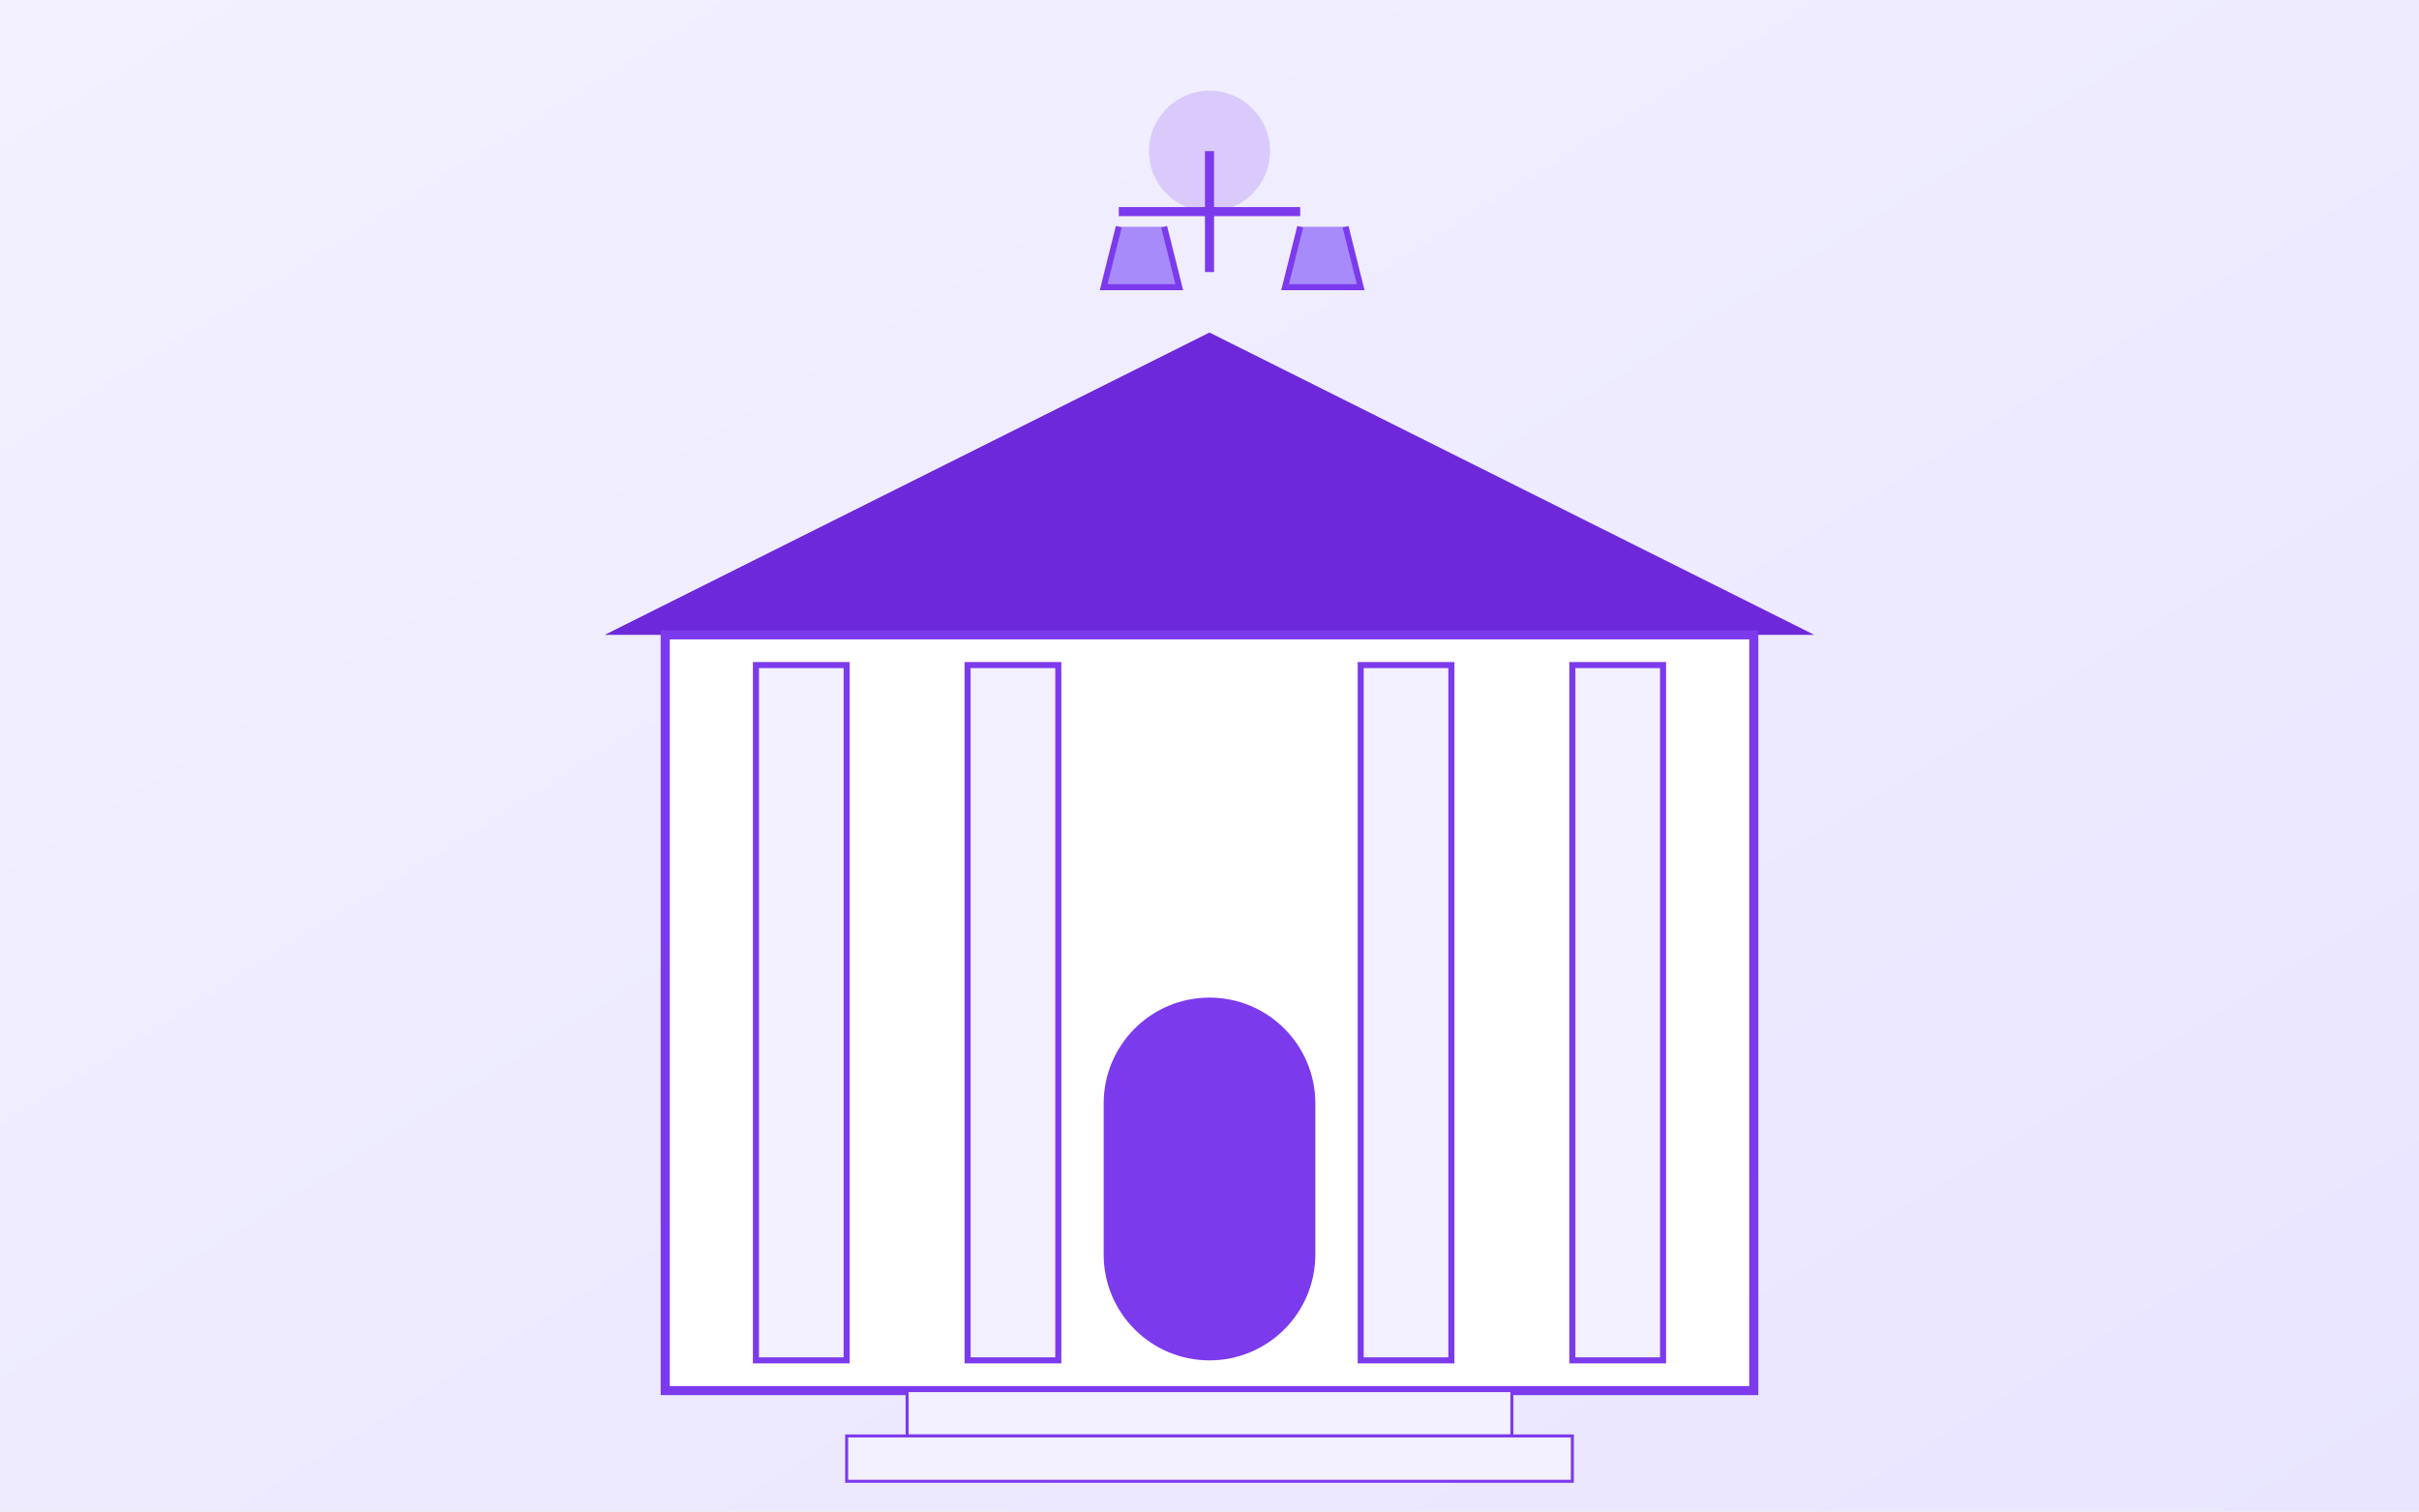
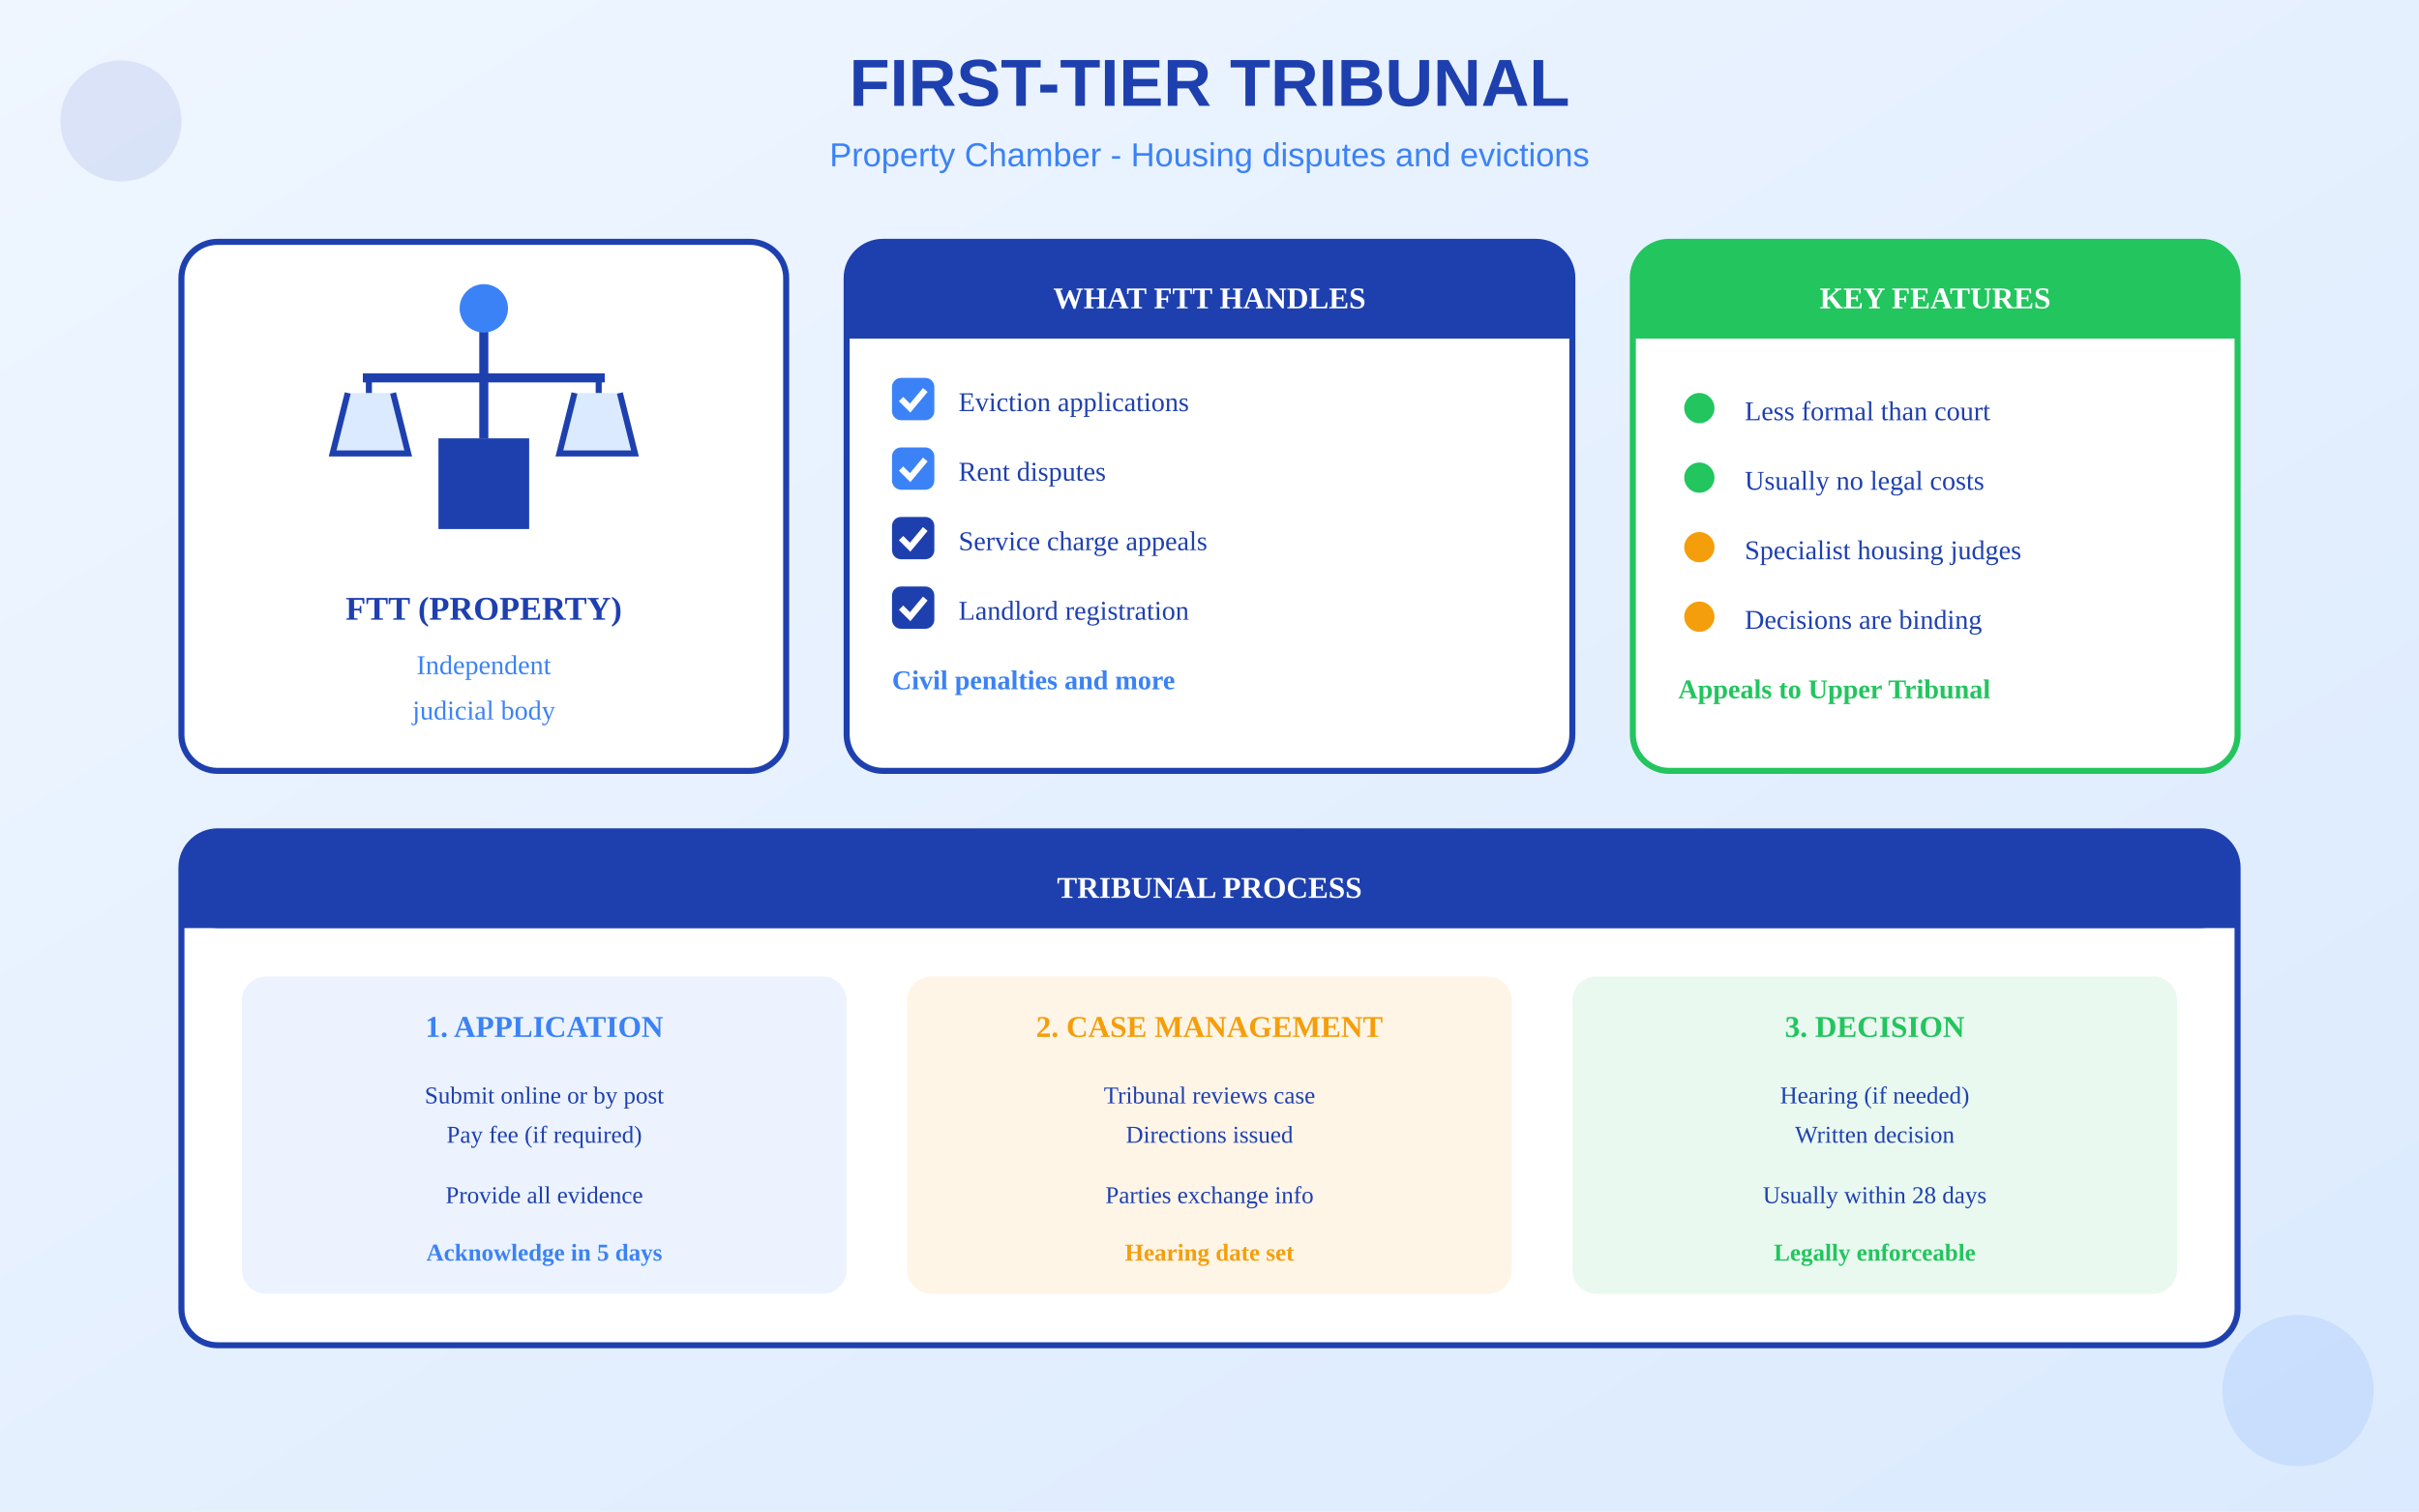
<svg xmlns="http://www.w3.org/2000/svg" viewBox="0 0 800 500">
  <defs>
    <linearGradient id="bgGrad" x1="0%" y1="0%" x2="100%" y2="100%">
-       <stop offset="0%" style="stop-color:#F3F1FF" />
-       <stop offset="100%" style="stop-color:#E9E5FF" />
+       <stop offset="0%" style="stop-color:#EFF6FF" />
+       <stop offset="100%" style="stop-color:#DBEAFE" />
    </linearGradient>
  </defs>
  <rect width="800" height="500" fill="url(#bgGrad)" />
-   <g transform="translate(200, 80)">
-     <path d="M0 130 L200 30 L400 130" fill="#6D28D9" />
-     <rect x="20" y="130" width="360" height="250" fill="white" stroke="#7C3AED" stroke-width="3" />
-     <rect x="50" y="140" width="30" height="230" fill="#F3F1FF" stroke="#7C3AED" stroke-width="2" />
-     <rect x="120" y="140" width="30" height="230" fill="#F3F1FF" stroke="#7C3AED" stroke-width="2" />
-     <rect x="250" y="140" width="30" height="230" fill="#F3F1FF" stroke="#7C3AED" stroke-width="2" />
-     <rect x="320" y="140" width="30" height="230" fill="#F3F1FF" stroke="#7C3AED" stroke-width="2" />
-     <rect x="165" y="250" width="70" height="120" rx="35" fill="#7C3AED" />
-     <rect x="100" y="380" width="200" height="15" fill="#F3F1FF" stroke="#7C3AED" stroke-width="1" />
-     <rect x="80" y="395" width="240" height="15" fill="#F3F1FF" stroke="#7C3AED" stroke-width="1" />
+   <text x="400" y="35" text-anchor="middle" fill="#1E40AF" font-size="22" font-weight="bold" font-family="Arial">FIRST-TIER TRIBUNAL</text>
+   <text x="400" y="55" text-anchor="middle" fill="#3B82F6" font-size="11" font-family="Arial">Property Chamber - Housing disputes and evictions</text>
+   <g transform="translate(60, 80)">
+     <rect x="0" y="0" width="200" height="175" rx="12" fill="white" stroke="#1E40AF" stroke-width="2" />
+     <g transform="translate(30, 10)">
+       <line x1="70" y1="15" x2="70" y2="55" stroke="#1E40AF" stroke-width="3" />
+       <line x1="30" y1="35" x2="110" y2="35" stroke="#1E40AF" stroke-width="3" />
+       <circle cx="70" cy="12" r="8" fill="#3B82F6" />
+       <path d="M25 40 L20 60 L45 60 L40 40" fill="#DBEAFE" stroke="#1E40AF" stroke-width="2" />
+       <line x1="32" y1="35" x2="32" y2="40" stroke="#1E40AF" stroke-width="2" />
+       <path d="M100 40 L95 60 L120 60 L115 40" fill="#DBEAFE" stroke="#1E40AF" stroke-width="2" />
+       <line x1="108" y1="35" x2="108" y2="40" stroke="#1E40AF" stroke-width="2" />
+       <rect x="55" y="55" width="30" height="30" fill="#1E40AF" />
+     </g>
+     <text x="100" y="125" text-anchor="middle" fill="#1E40AF" font-size="11" font-weight="bold">FTT (PROPERTY)</text>
+     <text x="100" y="143" text-anchor="middle" fill="#3B82F6" font-size="9">Independent</text>
+     <text x="100" y="158" text-anchor="middle" fill="#3B82F6" font-size="9">judicial body</text>
  </g>
-   <g transform="translate(350, 25)">
-     <circle cx="50" cy="25" r="20" fill="#7C3AED" opacity="0.2" />
-     <line x1="50" y1="25" x2="50" y2="65" stroke="#7C3AED" stroke-width="3" />
-     <line x1="20" y1="45" x2="80" y2="45" stroke="#7C3AED" stroke-width="3" />
-     <path d="M20 50 L15 70 L40 70 L35 50" fill="#A78BFA" stroke="#7C3AED" stroke-width="2" />
-     <path d="M80 50 L75 70 L100 70 L95 50" fill="#A78BFA" stroke="#7C3AED" stroke-width="2" />
+   <g transform="translate(280, 80)">
+     <rect x="0" y="0" width="240" height="175" rx="12" fill="white" stroke="#1E40AF" stroke-width="2" />
+     <rect x="0" y="0" width="240" height="32" rx="12" fill="#1E40AF" />
+     <rect x="0" y="20" width="240" height="12" fill="#1E40AF" />
+     <text x="120" y="22" text-anchor="middle" fill="white" font-size="10" font-weight="bold">WHAT FTT HANDLES</text>
+     <g transform="translate(15, 45)">
+       <rect x="0" y="0" width="14" height="14" rx="3" fill="#3B82F6" />
+       <path d="M3 7 L6 10 L11 4" stroke="white" stroke-width="2" fill="none" />
+       <text x="22" y="11" fill="#1E40AF" font-size="9">Eviction applications</text>
+     </g>
+     <g transform="translate(15, 68)">
+       <rect x="0" y="0" width="14" height="14" rx="3" fill="#3B82F6" />
+       <path d="M3 7 L6 10 L11 4" stroke="white" stroke-width="2" fill="none" />
+       <text x="22" y="11" fill="#1E40AF" font-size="9">Rent disputes</text>
+     </g>
+     <g transform="translate(15, 91)">
+       <rect x="0" y="0" width="14" height="14" rx="3" fill="#1E40AF" />
+       <path d="M3 7 L6 10 L11 4" stroke="white" stroke-width="2" fill="none" />
+       <text x="22" y="11" fill="#1E40AF" font-size="9">Service charge appeals</text>
+     </g>
+     <g transform="translate(15, 114)">
+       <rect x="0" y="0" width="14" height="14" rx="3" fill="#1E40AF" />
+       <path d="M3 7 L6 10 L11 4" stroke="white" stroke-width="2" fill="none" />
+       <text x="22" y="11" fill="#1E40AF" font-size="9">Landlord registration</text>
+     </g>
+     <g transform="translate(15, 137)">
+       <text x="0" y="11" fill="#3B82F6" font-size="9" font-weight="bold">Civil penalties and more</text>
+     </g>
  </g>
+   <g transform="translate(540, 80)">
+     <rect x="0" y="0" width="200" height="175" rx="12" fill="white" stroke="#22C55E" stroke-width="2" />
+     <rect x="0" y="0" width="200" height="32" rx="12" fill="#22C55E" />
+     <rect x="0" y="20" width="200" height="12" fill="#22C55E" />
+     <text x="100" y="22" text-anchor="middle" fill="white" font-size="10" font-weight="bold">KEY FEATURES</text>
+     <g transform="translate(15, 48)">
+       <circle cx="7" cy="7" r="5" fill="#22C55E" />
+       <text x="22" y="11" fill="#1E40AF" font-size="9">Less formal than court</text>
+     </g>
+     <g transform="translate(15, 71)">
+       <circle cx="7" cy="7" r="5" fill="#22C55E" />
+       <text x="22" y="11" fill="#1E40AF" font-size="9">Usually no legal costs</text>
+     </g>
+     <g transform="translate(15, 94)">
+       <circle cx="7" cy="7" r="5" fill="#F59E0B" />
+       <text x="22" y="11" fill="#1E40AF" font-size="9">Specialist housing judges</text>
+     </g>
+     <g transform="translate(15, 117)">
+       <circle cx="7" cy="7" r="5" fill="#F59E0B" />
+       <text x="22" y="11" fill="#1E40AF" font-size="9">Decisions are binding</text>
+     </g>
+     <g transform="translate(15, 140)">
+       <text x="0" y="11" fill="#22C55E" font-size="9" font-weight="bold">Appeals to Upper Tribunal</text>
+     </g>
+   </g>
+   <g transform="translate(60, 275)">
+     <rect x="0" y="0" width="680" height="170" rx="12" fill="white" stroke="#1E40AF" stroke-width="2" />
+     <rect x="0" y="0" width="680" height="32" rx="12" fill="#1E40AF" />
+     <rect x="0" y="20" width="680" height="12" fill="#1E40AF" />
+     <text x="340" y="22" text-anchor="middle" fill="white" font-size="10" font-weight="bold">TRIBUNAL PROCESS</text>
+     <g transform="translate(20, 48)">
+       <rect x="0" y="0" width="200" height="105" rx="8" fill="#3B82F6" opacity="0.1" />
+       <text x="100" y="20" text-anchor="middle" fill="#3B82F6" font-size="10" font-weight="bold">1. APPLICATION</text>
+       <text x="100" y="42" text-anchor="middle" fill="#1E40AF" font-size="8">Submit online or by post</text>
+       <text x="100" y="55" text-anchor="middle" fill="#1E40AF" font-size="8">Pay fee (if required)</text>
+       <text x="100" y="75" text-anchor="middle" fill="#1E40AF" font-size="8">Provide all evidence</text>
+       <text x="100" y="94" text-anchor="middle" fill="#3B82F6" font-size="8" font-weight="bold">Acknowledge in 5 days</text>
+     </g>
+     <g transform="translate(240, 48)">
+       <rect x="0" y="0" width="200" height="105" rx="8" fill="#F59E0B" opacity="0.1" />
+       <text x="100" y="20" text-anchor="middle" fill="#F59E0B" font-size="10" font-weight="bold">2. CASE MANAGEMENT</text>
+       <text x="100" y="42" text-anchor="middle" fill="#1E40AF" font-size="8">Tribunal reviews case</text>
+       <text x="100" y="55" text-anchor="middle" fill="#1E40AF" font-size="8">Directions issued</text>
+       <text x="100" y="75" text-anchor="middle" fill="#1E40AF" font-size="8">Parties exchange info</text>
+       <text x="100" y="94" text-anchor="middle" fill="#F59E0B" font-size="8" font-weight="bold">Hearing date set</text>
+     </g>
+     <g transform="translate(460, 48)">
+       <rect x="0" y="0" width="200" height="105" rx="8" fill="#22C55E" opacity="0.1" />
+       <text x="100" y="20" text-anchor="middle" fill="#22C55E" font-size="10" font-weight="bold">3. DECISION</text>
+       <text x="100" y="42" text-anchor="middle" fill="#1E40AF" font-size="8">Hearing (if needed)</text>
+       <text x="100" y="55" text-anchor="middle" fill="#1E40AF" font-size="8">Written decision</text>
+       <text x="100" y="75" text-anchor="middle" fill="#1E40AF" font-size="8">Usually within 28 days</text>
+       <text x="100" y="94" text-anchor="middle" fill="#22C55E" font-size="8" font-weight="bold">Legally enforceable</text>
+     </g>
+   </g>
+   <circle cx="40" cy="40" r="20" fill="#1E40AF" opacity="0.1" />
+   <circle cx="760" cy="460" r="25" fill="#3B82F6" opacity="0.12" />
</svg>
